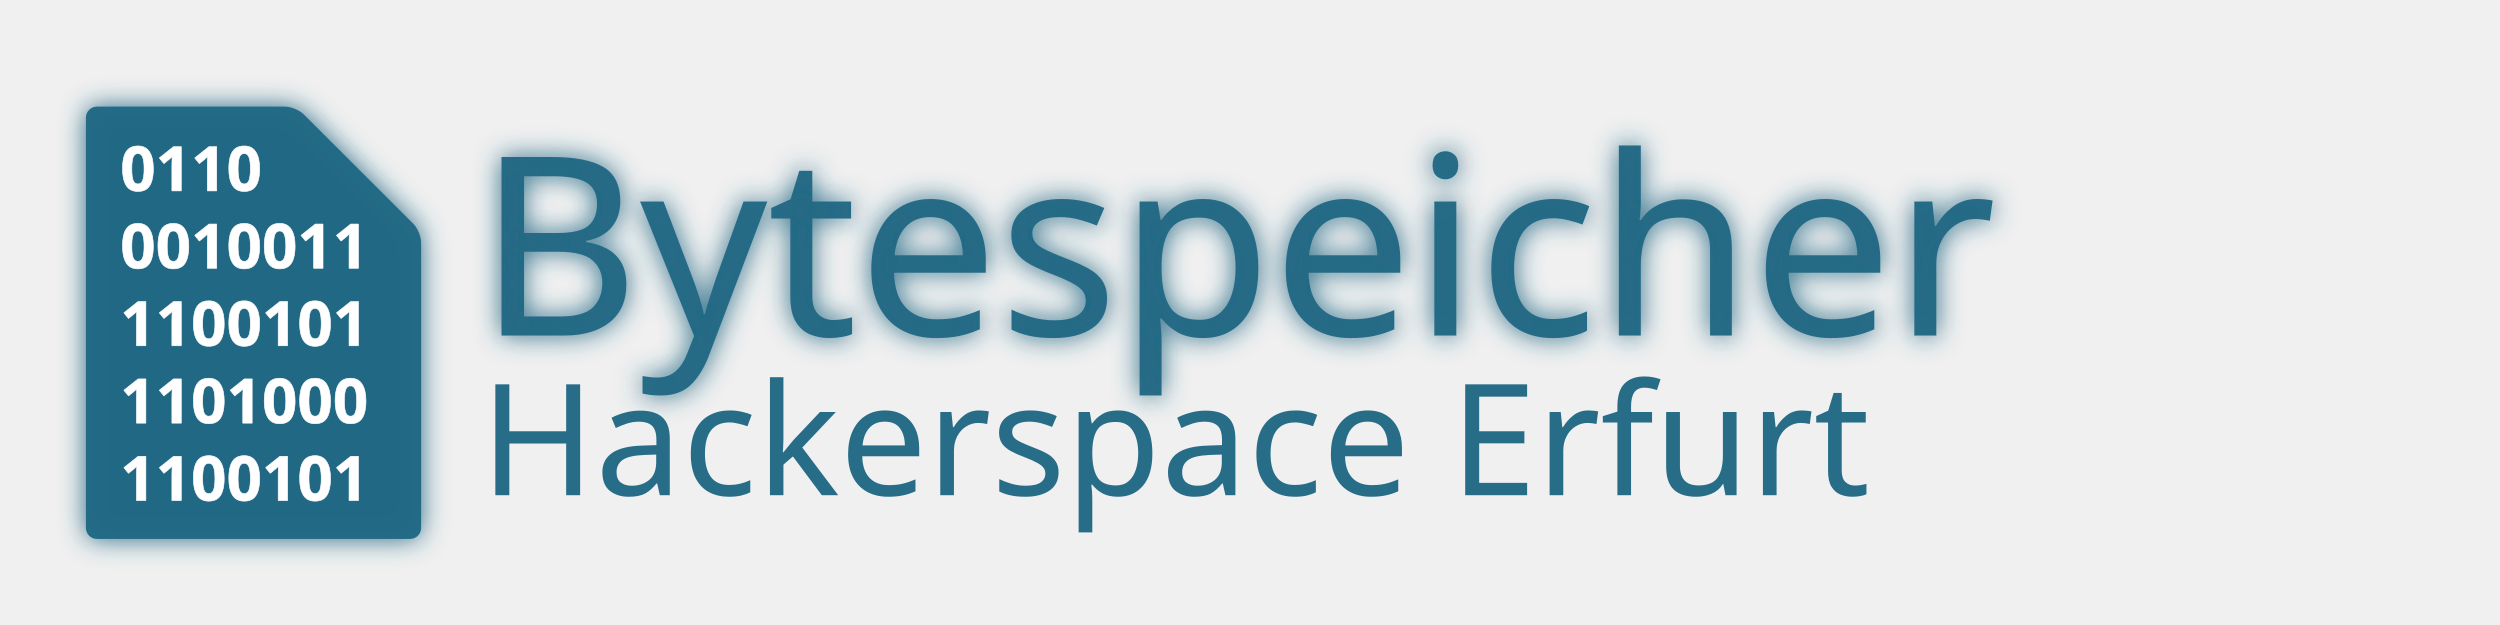
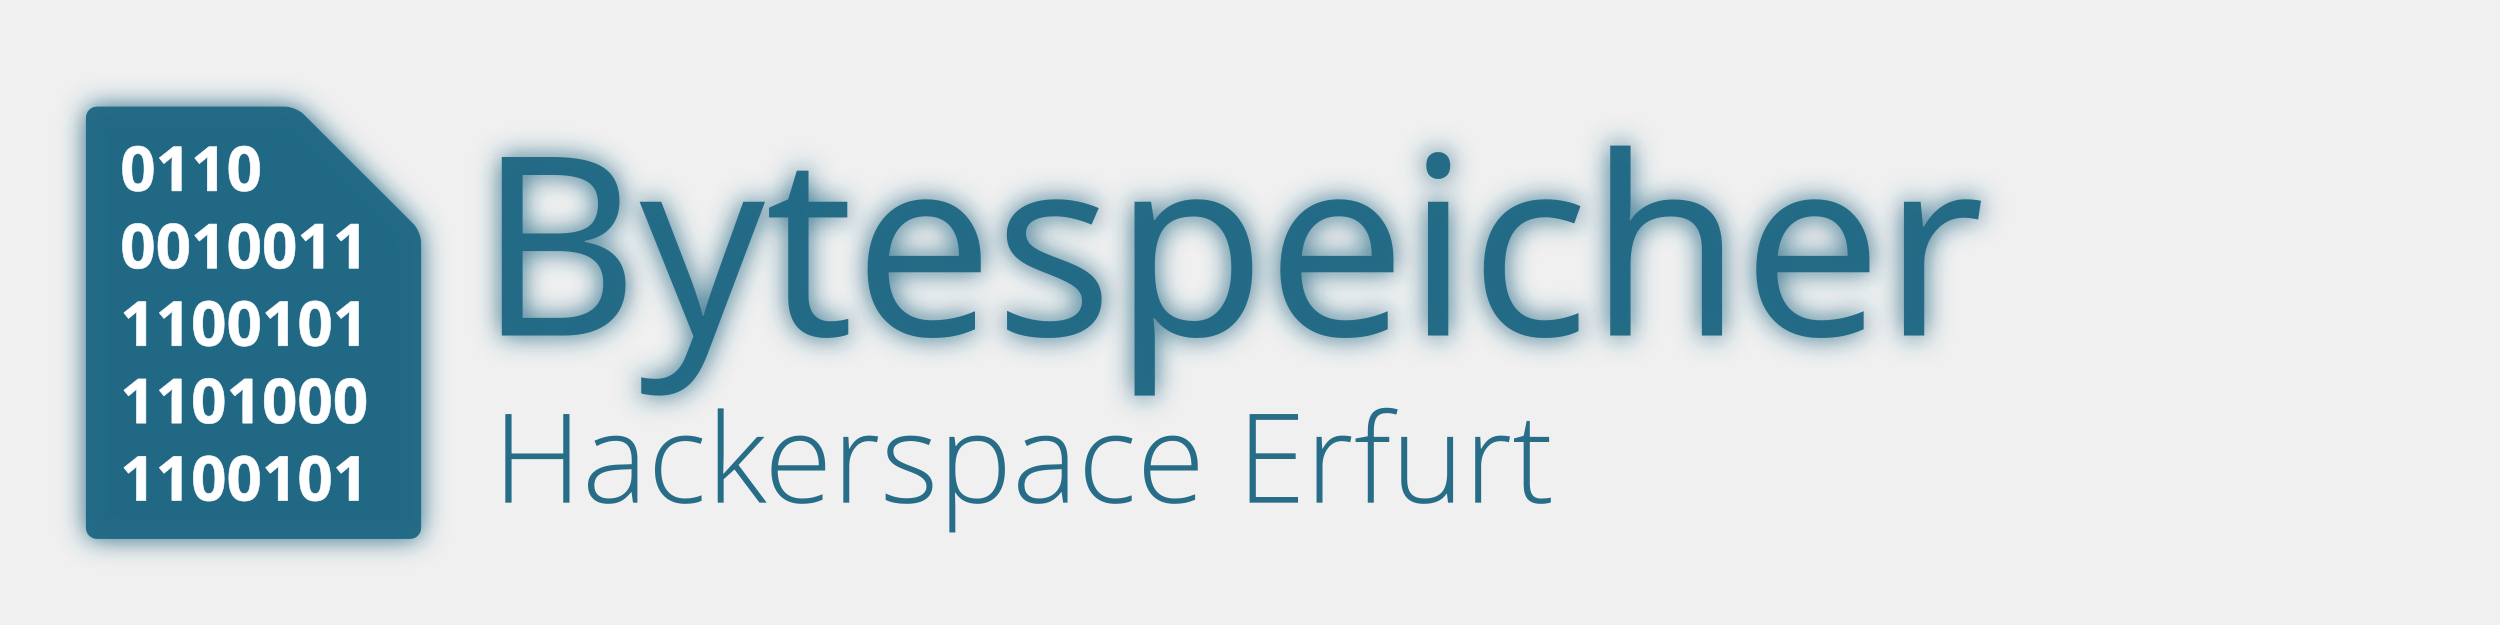
<svg xmlns="http://www.w3.org/2000/svg" xmlns:xlink="http://www.w3.org/1999/xlink" width="400" height="100" id="svg2" version="1.1">
  <defs id="defs4">
    <linearGradient id="SVGID_1_" gradientUnits="userSpaceOnUse" x1="365.459" y1="90.815" x2="104.952" y2="542.027">
      <stop offset="0" style="stop-color:#9aa5d4;stop-opacity:1;" id="stop2995" />
      <stop offset="1" style="stop-color:#70048d;stop-opacity:1;" id="stop3003" />
    </linearGradient>
-     <filter height="1.24" y="-0.12" width="1.24" x="-0.12" id="filter4528">
-       <feGaussianBlur id="feGaussianBlur4530" stdDeviation="1.267" />
-     </filter>
-     <filter height="1.24" y="-0.12" width="1.24" x="-0.12" id="filter4478">
-       <feGaussianBlur id="feGaussianBlur4480" stdDeviation="1.267" />
-     </filter>
    <linearGradient y2="89.563" x2="37.062" y1="119.696" x1="37.062" gradientUnits="userSpaceOnUse" id="linearGradient4200" xlink:href="#linearGradient3852" />
    <radialGradient r="12.674" fy="107.893" fx="28.684" cy="107.893" cx="28.684" gradientUnits="userSpaceOnUse" id="radialGradient4198" xlink:href="#linearGradient3833" />
    <linearGradient y2="883.24" x2="120" y1="1005.821" x1="120" gradientUnits="userSpaceOnUse" id="linearGradient4196" xlink:href="#linearGradient3825" />
    <linearGradient y2="906.2" x2="120" y1="1044.999" x1="120" gradientUnits="userSpaceOnUse" id="linearGradient4194" xlink:href="#linearGradient3817" />
    <linearGradient y2="906.2" x2="120" y1="1044.999" x1="120" gradientUnits="userSpaceOnUse" id="linearGradient4192" xlink:href="#linearGradient3817" />
    <linearGradient xlink:href="#linearGradient3852-1" id="linearGradient4113" gradientUnits="userSpaceOnUse" x1="37.062" y1="119.696" x2="37.062" y2="89.563" />
    <linearGradient xlink:href="#linearGradient3817-0" id="linearGradient4111" gradientUnits="userSpaceOnUse" x1="120" y1="1044.999" x2="120" y2="906.2" />
    <linearGradient id="linearGradient3852-1">
      <stop id="stop3854-4" offset="0" style="stop-color:#999999;stop-opacity:1;" />
      <stop id="stop3856-9" offset="1" style="stop-color:#999999;stop-opacity:0;" />
    </linearGradient>
    <linearGradient gradientUnits="userSpaceOnUse" y2="89.563" x2="37.062" y1="119.696" x1="37.062" id="linearGradient3858-1" xlink:href="#linearGradient3852-1" />
    <linearGradient id="linearGradient3833-1">
      <stop id="stop3835-9" offset="0" style="stop-color:#a22730;stop-opacity:0.698;" />
      <stop style="stop-color:#a53038;stop-opacity:0.6;" offset="0.5" id="stop3843-1" />
      <stop id="stop3837-6" offset="1" style="stop-color:#a61a24;stop-opacity:0.839;" />
    </linearGradient>
    <radialGradient gradientUnits="userSpaceOnUse" r="12.674" fy="107.893" fx="28.684" cy="107.893" cx="28.684" id="radialGradient3841-3" xlink:href="#linearGradient3833-1" />
    <linearGradient id="linearGradient3825-4">
      <stop id="stop3827-8" offset="0" style="stop-color:#7e929a;stop-opacity:0.664;" />
      <stop id="stop3829-8" offset="1" style="stop-color:#7e929a;stop-opacity:0;" />
    </linearGradient>
    <linearGradient gradientUnits="userSpaceOnUse" y2="883.24" x2="120" y1="1005.821" x1="120" id="linearGradient3831-4" xlink:href="#linearGradient3825-4" />
    <linearGradient id="linearGradient4081">
      <stop id="stop4083" offset="0" style="stop-color:#414141;stop-opacity:1;" />
      <stop id="stop4085" offset="1" style="stop-color:#666666;stop-opacity:0;" />
    </linearGradient>
    <linearGradient gradientUnits="userSpaceOnUse" y2="906.2" x2="120" y1="1044.999" x1="120" id="linearGradient4079" xlink:href="#linearGradient3817-0" />
-     <filter id="filter3890-1" color-interpolation-filters="sRGB">
-       <feGaussianBlur id="feGaussianBlur3892-8" stdDeviation="1.12" />
-     </filter>
    <linearGradient id="linearGradient3817-0">
      <stop id="stop3819-3" offset="0" style="stop-color:#414141;stop-opacity:1;" />
      <stop id="stop3821-6" offset="1" style="stop-color:#666666;stop-opacity:0;" />
    </linearGradient>
    <linearGradient gradientUnits="userSpaceOnUse" y2="906.2" x2="120" y1="1044.999" x1="120" id="linearGradient3823-8" xlink:href="#linearGradient3817-0" />
-     <filter id="filter3890">
-       <feGaussianBlur id="feGaussianBlur3892" stdDeviation="1.12" />
-     </filter>
    <linearGradient gradientUnits="userSpaceOnUse" y2="89.563" x2="37.062" y1="119.696" x1="37.062" id="linearGradient3858" xlink:href="#linearGradient3852" />
    <radialGradient gradientUnits="userSpaceOnUse" r="12.674" fy="107.893" fx="28.684" cy="107.893" cx="28.684" id="radialGradient3841" xlink:href="#linearGradient3833" />
    <linearGradient gradientUnits="userSpaceOnUse" y2="883.24" x2="120" y1="1005.821" x1="120" id="linearGradient3831" xlink:href="#linearGradient3825" />
    <linearGradient gradientUnits="userSpaceOnUse" y2="906.2" x2="120" y1="1044.999" x1="120" id="linearGradient3823" xlink:href="#linearGradient3817" />
    <linearGradient id="linearGradient3817">
      <stop id="stop3819" offset="0" style="stop-color:#414141;stop-opacity:1;" />
      <stop id="stop3821" offset="1" style="stop-color:#666666;stop-opacity:0;" />
    </linearGradient>
    <linearGradient id="linearGradient3825">
      <stop id="stop3827" offset="0" style="stop-color:#0b76a0;stop-opacity:0.664;" />
      <stop id="stop3829" offset="1" style="stop-color:#0b76a0;stop-opacity:0;" />
    </linearGradient>
    <linearGradient id="linearGradient3833">
      <stop id="stop3835" offset="0" style="stop-color:#008000;stop-opacity:0.699;" />
      <stop style="stop-color:#008000;stop-opacity:0.602;" offset="0.5" id="stop3843" />
      <stop id="stop3837" offset="1" style="stop-color:#008000;stop-opacity:0.841;" />
    </linearGradient>
    <linearGradient id="linearGradient3852">
      <stop id="stop3854" offset="0" style="stop-color:#999999;stop-opacity:1;" />
      <stop id="stop3856" offset="1" style="stop-color:#999999;stop-opacity:0;" />
    </linearGradient>
    <linearGradient xlink:href="#linearGradient3817" id="linearGradient4082" gradientUnits="userSpaceOnUse" x1="120" y1="1044.999" x2="120" y2="906.2" />
    <radialGradient xlink:href="#linearGradient3833" id="radialGradient4084" gradientUnits="userSpaceOnUse" cx="28.684" cy="107.893" fx="28.684" fy="107.893" r="12.674" />
    <radialGradient xlink:href="#linearGradient3833-1" id="radialGradient4086" gradientUnits="userSpaceOnUse" cx="28.684" cy="107.893" fx="28.684" fy="107.893" r="12.674" />
    <filter id="filter3891" x="-0.022" width="1.045" y="-0.121" height="1.243">
      <feGaussianBlur stdDeviation="2.003" id="feGaussianBlur3893" />
    </filter>
    <filter id="filter3901">
      <feGaussianBlur stdDeviation="2.065" id="feGaussianBlur3903" />
    </filter>
  </defs>
  <g id="layer1" transform="translate(0,-952.3622)">
+     <text id="text3874" y="1006.047" x="76.368" style="font-size:40px;font-style:normal;font-variant:normal;font-weight:200;font-stretch:normal;text-align:start;line-height:125%;letter-spacing:0px;word-spacing:0px;writing-mode:lr;text-anchor:start;fill:#216985;fill-opacity:0.965;stroke:none;font-family:TheSans;-inkscape-font-specification:TheSans Ultra-Light;stroke-opacity:1;stroke-width:3;stroke-miterlimit:4;stroke-dasharray:72, 72;stroke-linejoin:bevel;stroke-dashoffset:0;stroke-linecap:round;filter:url(#filter3891)" xml:space="preserve">
+       <tspan style="font-size:40px;font-style:normal;font-variant:normal;font-weight:380;font-stretch:normal;text-align:start;line-height:125%;writing-mode:lr;text-anchor:start;fill:#216985;fill-opacity:0.965;stroke:none;font-family:Open Sans;-inkscape-font-specification:Open Sans Semi-Light;stroke-opacity:1;stroke-width:3;stroke-miterlimit:4;stroke-dasharray:72, 72;stroke-linejoin:bevel;stroke-dashoffset:0;stroke-linecap:round" y="1006.047" x="76.368" id="tspan3876">Bytespeicher</tspan>
+     </text>
    <path id="path3895" d="m 48.599,970.665 c -0.683,-0.683 -2.032,-1.242 -2.998,-1.242 H 15.502 c -0.966,0 -1.756,0.79 -1.756,1.756 v 65.654 c 0,0.966 0.79,1.756 1.756,1.756 h 50.119 c 0.966,0 1.756,-0.79 1.756,-1.756 v -45.661 c 0,-0.966 -0.559,-2.315 -1.242,-2.998 L 48.599,970.665 z" style="fill:#216985;fill-opacity:0.965;filter:url(#filter3901)" />
    <path style="fill:#216985;fill-opacity:0.965" d="m 48.599,970.665 c -0.683,-0.683 -2.032,-1.242 -2.998,-1.242 H 15.502 c -0.966,0 -1.756,0.79 -1.756,1.756 v 65.654 c 0,0.966 0.79,1.756 1.756,1.756 h 50.119 c 0.966,0 1.756,-0.79 1.756,-1.756 v -45.661 c 0,-0.966 -0.559,-2.315 -1.242,-2.998 L 48.599,970.665 z" id="path3005" />
    <text xml:space="preserve" style="font-size:9.91px;font-style:normal;font-variant:normal;font-weight:bold;font-stretch:normal;text-align:start;line-height:125%;letter-spacing:0px;word-spacing:0px;writing-mode:lr-tb;text-anchor:start;fill:#ffffff;fill-opacity:1;stroke:#ffffff;stroke-width:0.1;stroke-miterlimit:4;stroke-opacity:1;stroke-dasharray:none;font-family:TheSans Mono;-inkscape-font-specification:TheSans Mono Bold;stroke-linejoin:bevel;opacity:1" x="19.244" y="982.903" id="text3899">
      <tspan x="19.244" y="982.903" id="tspan3905" style="font-size:9.91px;font-style:normal;font-variant:normal;font-weight:bold;font-stretch:normal;text-align:start;line-height:125%;writing-mode:lr-tb;text-anchor:start;stroke:#ffffff;stroke-width:0.1;stroke-miterlimit:4;stroke-opacity:1;stroke-dasharray:none;font-family:TheSans Mono;-inkscape-font-specification:TheSans Mono Bold;stroke-linejoin:bevel">0110</tspan>
      <tspan x="19.244" y="995.291" id="tspan3914" style="font-size:9.91px;font-style:normal;font-variant:normal;font-weight:bold;font-stretch:normal;text-align:start;line-height:125%;writing-mode:lr-tb;text-anchor:start;stroke:#ffffff;stroke-width:0.1;stroke-miterlimit:4;stroke-opacity:1;stroke-dasharray:none;font-family:TheSans Mono;-inkscape-font-specification:TheSans Mono Bold;stroke-linejoin:bevel">0010011</tspan>
      <tspan x="19.244" y="1007.679" id="tspan3916" style="font-size:9.91px;font-style:normal;font-variant:normal;font-weight:bold;font-stretch:normal;text-align:start;line-height:125%;writing-mode:lr-tb;text-anchor:start;stroke:#ffffff;stroke-width:0.1;stroke-miterlimit:4;stroke-opacity:1;stroke-dasharray:none;font-family:TheSans Mono;-inkscape-font-specification:TheSans Mono Bold;stroke-linejoin:bevel">1100101</tspan>
      <tspan x="19.244" y="1020.067" id="tspan3928" style="font-size:9.91px;font-style:normal;font-variant:normal;font-weight:bold;font-stretch:normal;text-align:start;line-height:125%;writing-mode:lr-tb;text-anchor:start;stroke:#ffffff;stroke-width:0.1;stroke-miterlimit:4;stroke-opacity:1;stroke-dasharray:none;font-family:TheSans Mono;-inkscape-font-specification:TheSans Mono Bold;stroke-linejoin:bevel">1101000</tspan>
      <tspan x="19.244" y="1032.455" id="tspan3942" style="font-size:9.91px;font-style:normal;font-variant:normal;font-weight:bold;font-stretch:normal;text-align:start;line-height:125%;writing-mode:lr-tb;text-anchor:start;stroke:#ffffff;stroke-width:0.1;stroke-miterlimit:4;stroke-opacity:1;stroke-dasharray:none;font-family:TheSans Mono;-inkscape-font-specification:TheSans Mono Bold;stroke-linejoin:bevel">1100101</tspan>
    </text>
    <text xml:space="preserve" style="font-size:40px;font-style:normal;font-weight:normal;line-height:125%;letter-spacing:0px;word-spacing:0px;fill:#000000;fill-opacity:1;stroke:none;font-family:Sans" x="103.591" y="55.806" id="text3944" transform="translate(0,952.3622)">
      <tspan id="tspan3946" x="103.591" y="55.806" />
    </text>
    <text xml:space="preserve" style="font-size:40px;font-style:normal;font-variant:normal;font-weight:200;font-stretch:normal;text-align:start;line-height:125%;letter-spacing:0px;word-spacing:0px;writing-mode:lr;text-anchor:start;fill:#216985;fill-opacity:0.965;stroke:none;font-family:TheSans;-inkscape-font-specification:TheSans Ultra-Light;stroke-opacity:1;stroke-width:3;stroke-miterlimit:4;stroke-dasharray:72, 72;stroke-linejoin:bevel;stroke-dashoffset:0;stroke-linecap:round" x="76.368" y="1006.047" id="text3763">
-       <tspan id="tspan3765" x="76.368" y="1006.047" style="font-size:40px;font-style:normal;font-variant:normal;font-weight:200;font-stretch:normal;text-align:start;line-height:125%;writing-mode:lr;text-anchor:start;fill:#216985;fill-opacity:0.965;stroke:none;font-family:TheSans;-inkscape-font-specification:TheSans Ultra-Light;stroke-opacity:1;stroke-width:3;stroke-miterlimit:4;stroke-dasharray:72, 72;stroke-linejoin:bevel;stroke-dashoffset:0;stroke-linecap:round">Bytespeicher</tspan>
+       <tspan id="tspan3765" x="76.368" y="1006.047" style="font-size:40px;font-style:normal;font-variant:normal;font-weight:380;font-stretch:normal;text-align:start;line-height:125%;writing-mode:lr;text-anchor:start;fill:#216985;fill-opacity:0.965;stroke:none;font-family:Open Sans;-inkscape-font-specification:Open Sans Semi-Light;stroke-opacity:1;stroke-width:3;stroke-miterlimit:4;stroke-dasharray:72, 72;stroke-linejoin:bevel;stroke-dashoffset:0;stroke-linecap:round">Bytespeicher</tspan>
    </text>
-     <text id="text4088" y="1031.596" x="76.851" style="font-size:24.82px;font-style:normal;font-variant:normal;font-weight:200;font-stretch:normal;text-align:start;line-height:125%;letter-spacing:0px;word-spacing:0px;writing-mode:lr-tb;text-anchor:start;fill:#216985;fill-opacity:0.965;stroke:none;font-family:TheSans;-inkscape-font-specification:TheSans Ultra-Light" xml:space="preserve">
-       <tspan style="font-size:24.82px;font-style:normal;font-variant:normal;font-weight:normal;font-stretch:normal;text-align:start;line-height:125%;writing-mode:lr-tb;text-anchor:start;fill:#216985;fill-opacity:0.965;font-family:Josefin Slab;-inkscape-font-specification:Josefin Slab" y="1031.596" x="76.851" id="tspan4090">Hackerspace Erfurt</tspan>
-     </text>
-     <text id="text3874" y="1006.047" x="76.368" style="font-size:40px;font-style:normal;font-variant:normal;font-weight:200;font-stretch:normal;text-align:start;line-height:125%;letter-spacing:0px;word-spacing:0px;writing-mode:lr;text-anchor:start;fill:#216985;fill-opacity:0.965;stroke:none;font-family:TheSans;-inkscape-font-specification:TheSans Ultra-Light;stroke-opacity:1;stroke-width:3;stroke-miterlimit:4;stroke-dasharray:72, 72;stroke-linejoin:bevel;stroke-dashoffset:0;stroke-linecap:round;filter:url(#filter3891)" xml:space="preserve">
-       <tspan style="font-size:40px;font-style:normal;font-variant:normal;font-weight:200;font-stretch:normal;text-align:start;line-height:125%;writing-mode:lr;text-anchor:start;fill:#216985;fill-opacity:0.965;stroke:none;font-family:TheSans;-inkscape-font-specification:TheSans Ultra-Light;stroke-opacity:1;stroke-width:3;stroke-miterlimit:4;stroke-dasharray:72, 72;stroke-linejoin:bevel;stroke-dashoffset:0;stroke-linecap:round" y="1006.047" x="76.368" id="tspan3876">Bytespeicher</tspan>
+     <text id="text4088" y="1032.79" x="78.853" style="font-size:19.846px;font-style:normal;font-variant:normal;font-weight:200;font-stretch:normal;text-align:start;line-height:125%;letter-spacing:0px;word-spacing:0px;writing-mode:lr-tb;text-anchor:start;fill:#216985;fill-opacity:0.965;stroke:none;font-family:TheSans;-inkscape-font-specification:TheSans Ultra-Light" xml:space="preserve">
+       <tspan style="font-size:19.846px;font-style:normal;font-variant:normal;font-stretch:normal;text-align:start;line-height:125%;writing-mode:lr-tb;text-anchor:start;fill:#216985;fill-opacity:0.965;font-family:Open Sans;-inkscape-font-specification:Open Sans Semi-Light" y="1032.79" x="78.853" id="tspan4090">Hackerspace Erfurt</tspan>
    </text>
  </g>
</svg>
